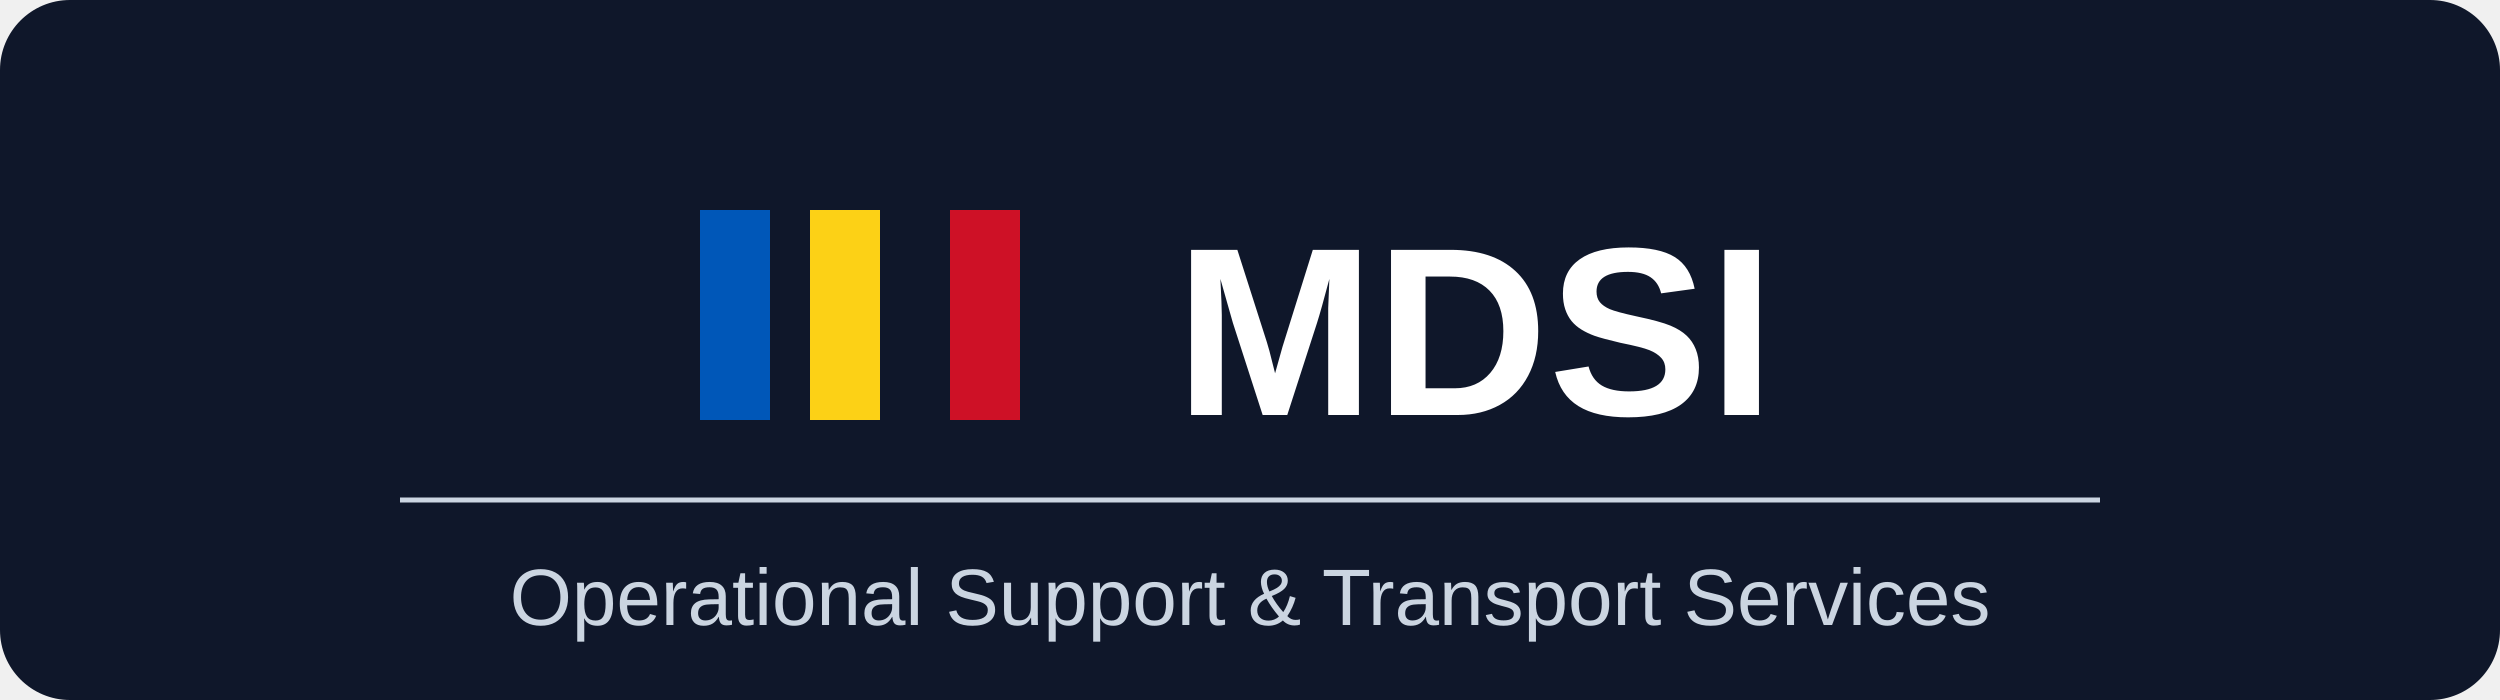
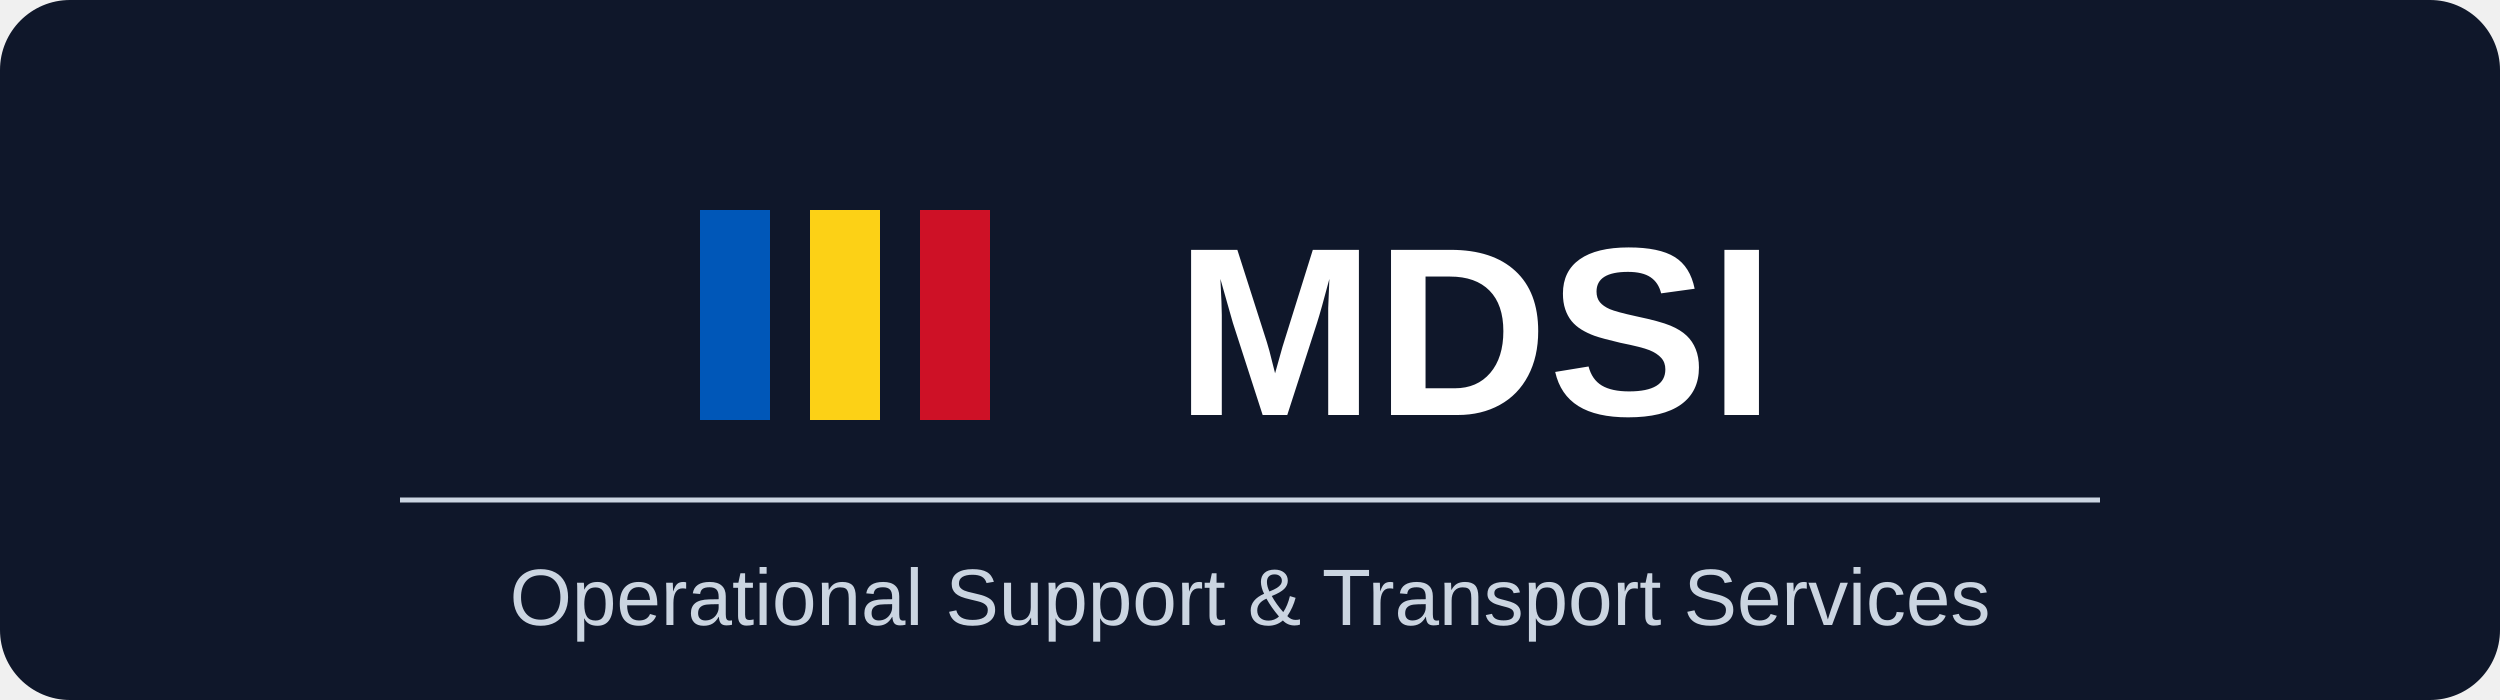
<svg xmlns="http://www.w3.org/2000/svg" width="500" height="140" viewBox="0 0 500 140">
  <rect width="500" height="140" rx="14" fill="#0f172a" />
  <rect x="140" y="42" width="14" height="42" fill="#0057B8" />
  <rect x="162" y="42" width="14" height="42" fill="#FCD116" />
-   <rect x="190" y="42" width="14" height="42" fill="#CE1126" />
+   <rect x="184" y="42" width="14" height="42" fill="#CE1126" />
  <text x="295" y="83" text-anchor="middle" font-family="Arial, Helvetica, sans-serif" font-size="48" font-weight="700" fill="#ffffff">
    MDSI
  </text>
  <line x1="80" y1="100" x2="420" y2="100" stroke="#cbd5e1" stroke-width="1" />
  <text x="250" y="125" text-anchor="middle" font-family="Arial, Helvetica, sans-serif" font-size="16" fill="#cbd5e1">
    Operational Support &amp; Transport Services
  </text>
</svg>
